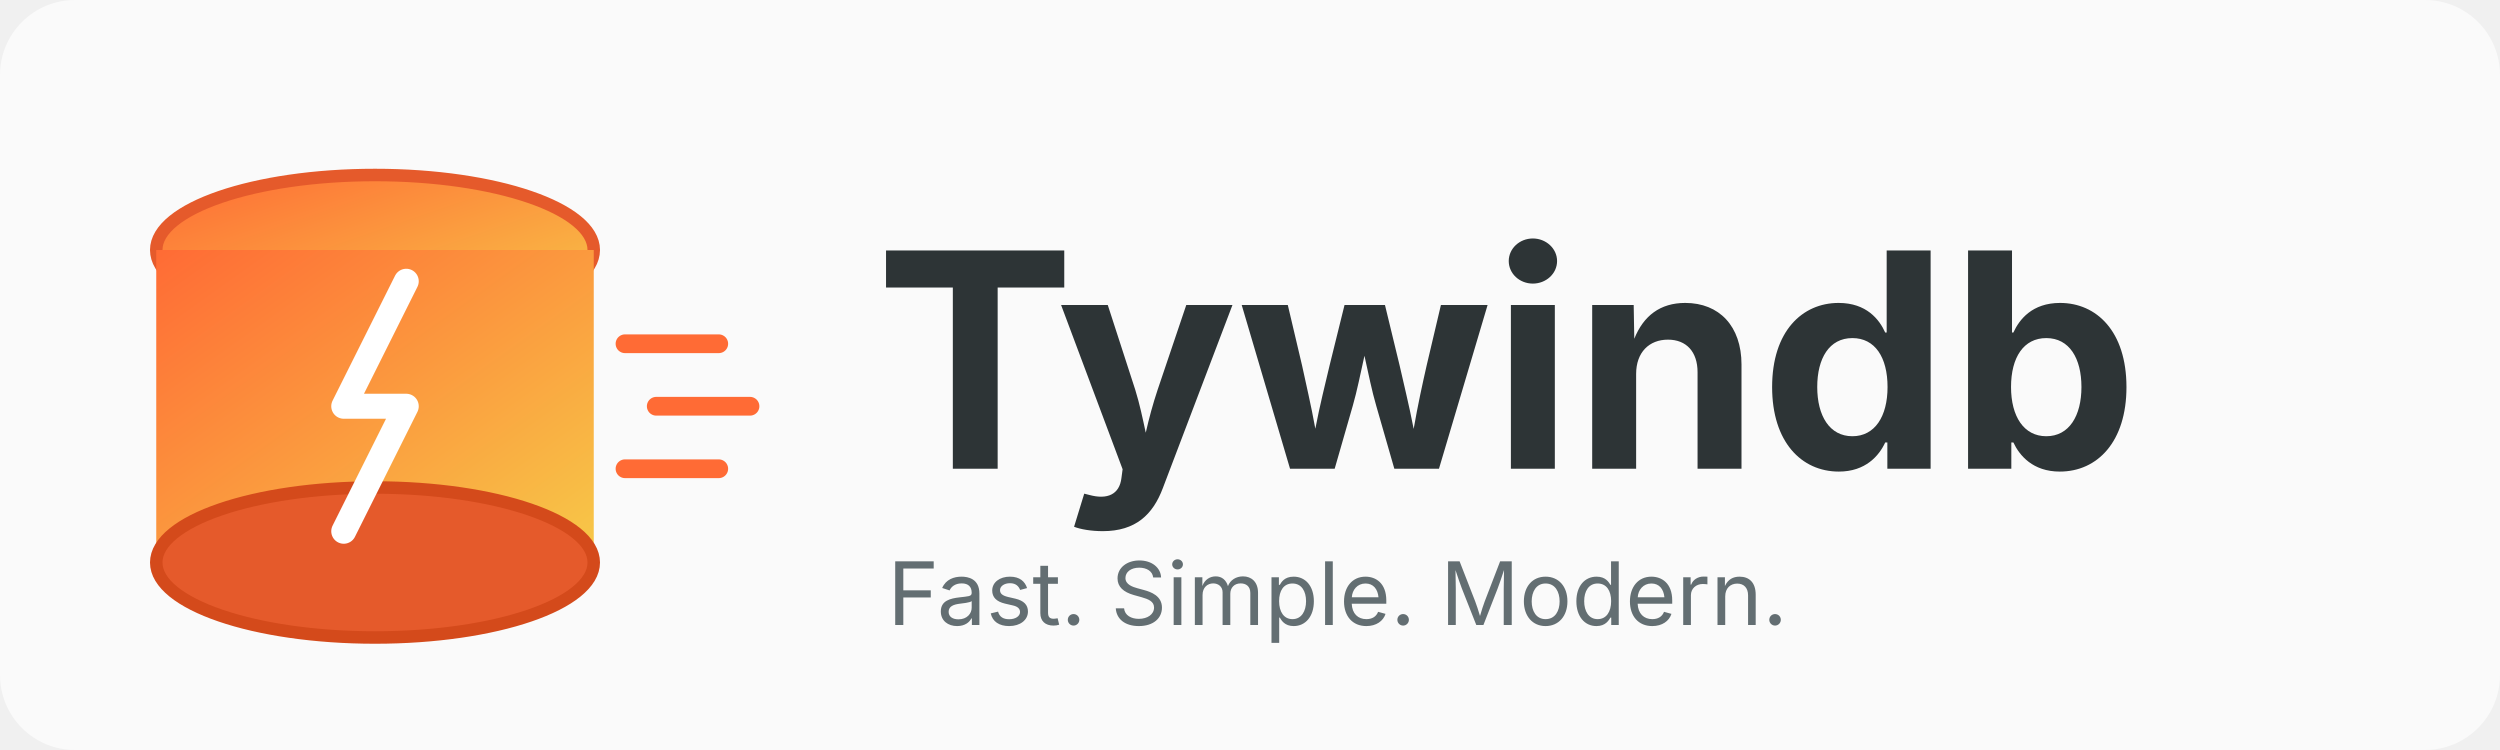
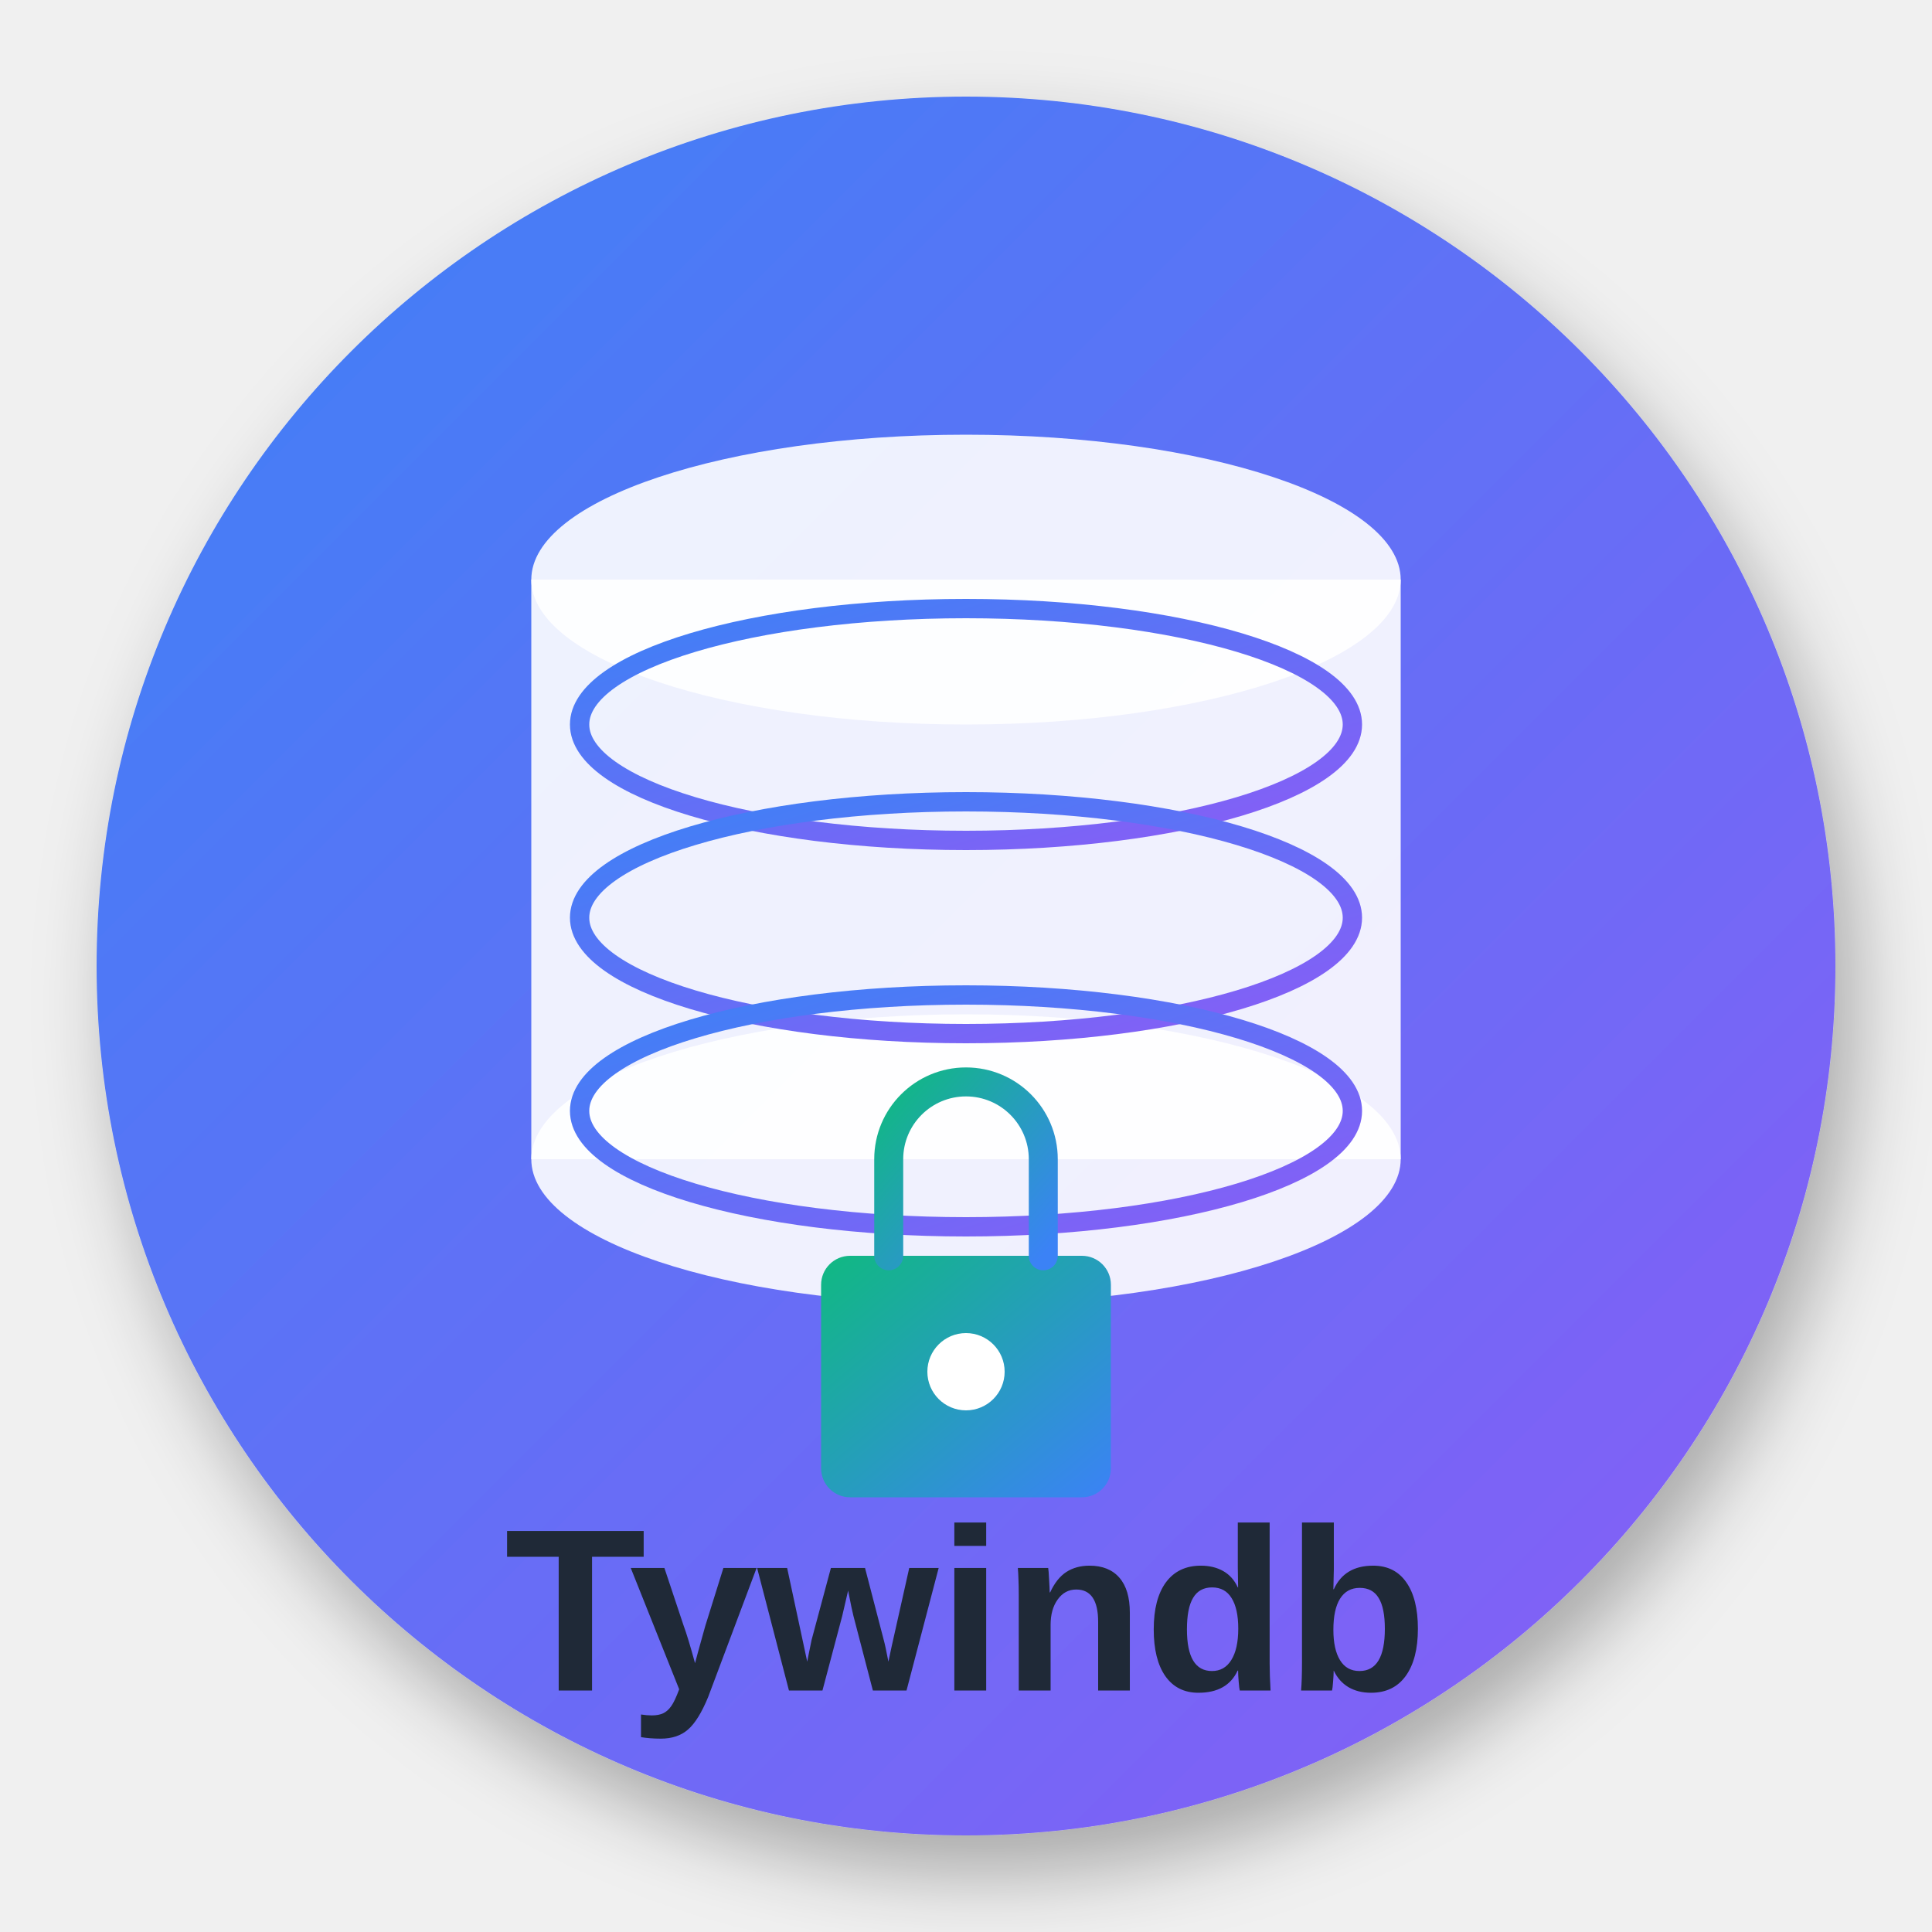
- <svg xmlns="http://www.w3.org/2000/svg" viewBox="0 0 400 120">
+ <svg xmlns="http://www.w3.org/2000/svg" viewBox="0 0 200 200" width="200" height="200">
  <defs>
    <linearGradient id="grad1" x1="0%" y1="0%" x2="100%" y2="100%">
-       <stop offset="0%" style="stop-color:#FF6B35;stop-opacity:1" />
-       <stop offset="100%" style="stop-color:#F7C948;stop-opacity:1" />
+       <stop offset="0%" style="stop-color:#3B82F6;stop-opacity:1" />
+       <stop offset="100%" style="stop-color:#8B5CF6;stop-opacity:1" />
    </linearGradient>
    <linearGradient id="grad2" x1="0%" y1="0%" x2="100%" y2="100%">
-       <stop offset="0%" style="stop-color:#2D3436;stop-opacity:1" />
-       <stop offset="100%" style="stop-color:#636E72;stop-opacity:1" />
+       <stop offset="0%" style="stop-color:#10B981;stop-opacity:1" />
+       <stop offset="100%" style="stop-color:#3B82F6;stop-opacity:1" />
    </linearGradient>
+     <filter id="shadow" x="-20%" y="-20%" width="140%" height="140%">
+       <feDropShadow dx="2" dy="4" stdDeviation="4" flood-opacity="0.3" />
+     </filter>
  </defs>
-   <rect width="400" height="120" fill="#FAFAFA" rx="12" />
-   <g transform="translate(20, 20)">
-     <ellipse cx="40" cy="20" rx="35" ry="12" fill="url(#grad1)" stroke="#E55A2B" stroke-width="2" />
-     <rect x="5" y="20" width="70" height="50" fill="url(#grad1)" stroke="none" />
-     <ellipse cx="40" cy="70" rx="35" ry="12" fill="#E55A2B" stroke="#D44A1B" stroke-width="2" />
-     <path d="M45 25 L35 45 L45 45 L35 65" stroke="#FFF" stroke-width="4" fill="none" stroke-linecap="round" stroke-linejoin="round" />
-     <line x1="80" y1="35" x2="95" y2="35" stroke="#FF6B35" stroke-width="3" stroke-linecap="round" />
-     <line x1="85" y1="45" x2="100" y2="45" stroke="#FF6B35" stroke-width="3" stroke-linecap="round" />
-     <line x1="80" y1="55" x2="95" y2="55" stroke="#FF6B35" stroke-width="3" stroke-linecap="round" />
-   </g>
-   <text x="140" y="75" font-family="'Inter', 'Segoe UI', 'Helvetica Neue', sans-serif" font-size="48" font-weight="700" fill="#2D3436">
-     Tywindb
-   </text>
-   <text x="142" y="100" font-family="'Inter', 'Segoe UI', 'Helvetica Neue', sans-serif" font-size="14" font-weight="400" fill="#636E72">
-     Fast. Simple. Modern.
-   </text>
+   <circle cx="100" cy="100" r="90" fill="url(#grad1)" filter="url(#shadow)" />
+   <ellipse cx="100" cy="60" rx="45" ry="15" fill="#fff" opacity="0.9" />
+   <rect x="55" y="60" width="90" height="60" fill="#fff" opacity="0.9" />
+   <ellipse cx="100" cy="120" rx="45" ry="15" fill="#fff" opacity="0.9" />
+   <ellipse cx="100" cy="75" rx="40" ry="12" fill="none" stroke="url(#grad1)" stroke-width="2" />
+   <ellipse cx="100" cy="95" rx="40" ry="12" fill="none" stroke="url(#grad1)" stroke-width="2" />
+   <ellipse cx="100" cy="115" rx="40" ry="12" fill="none" stroke="url(#grad1)" stroke-width="2" />
+   <rect x="85" y="130" width="30" height="25" rx="3" fill="url(#grad2)" />
+   <path d="M92 130 V120 A8 8 0 0 1 108 120 V130" fill="none" stroke="url(#grad2)" stroke-width="3" stroke-linecap="round" />
+   <circle cx="100" cy="142" r="4" fill="#fff" />
+   <text x="100" y="175" text-anchor="middle" font-family="Arial, sans-serif" font-size="24" font-weight="bold" fill="#1F2937">Tywindb</text>
</svg>
